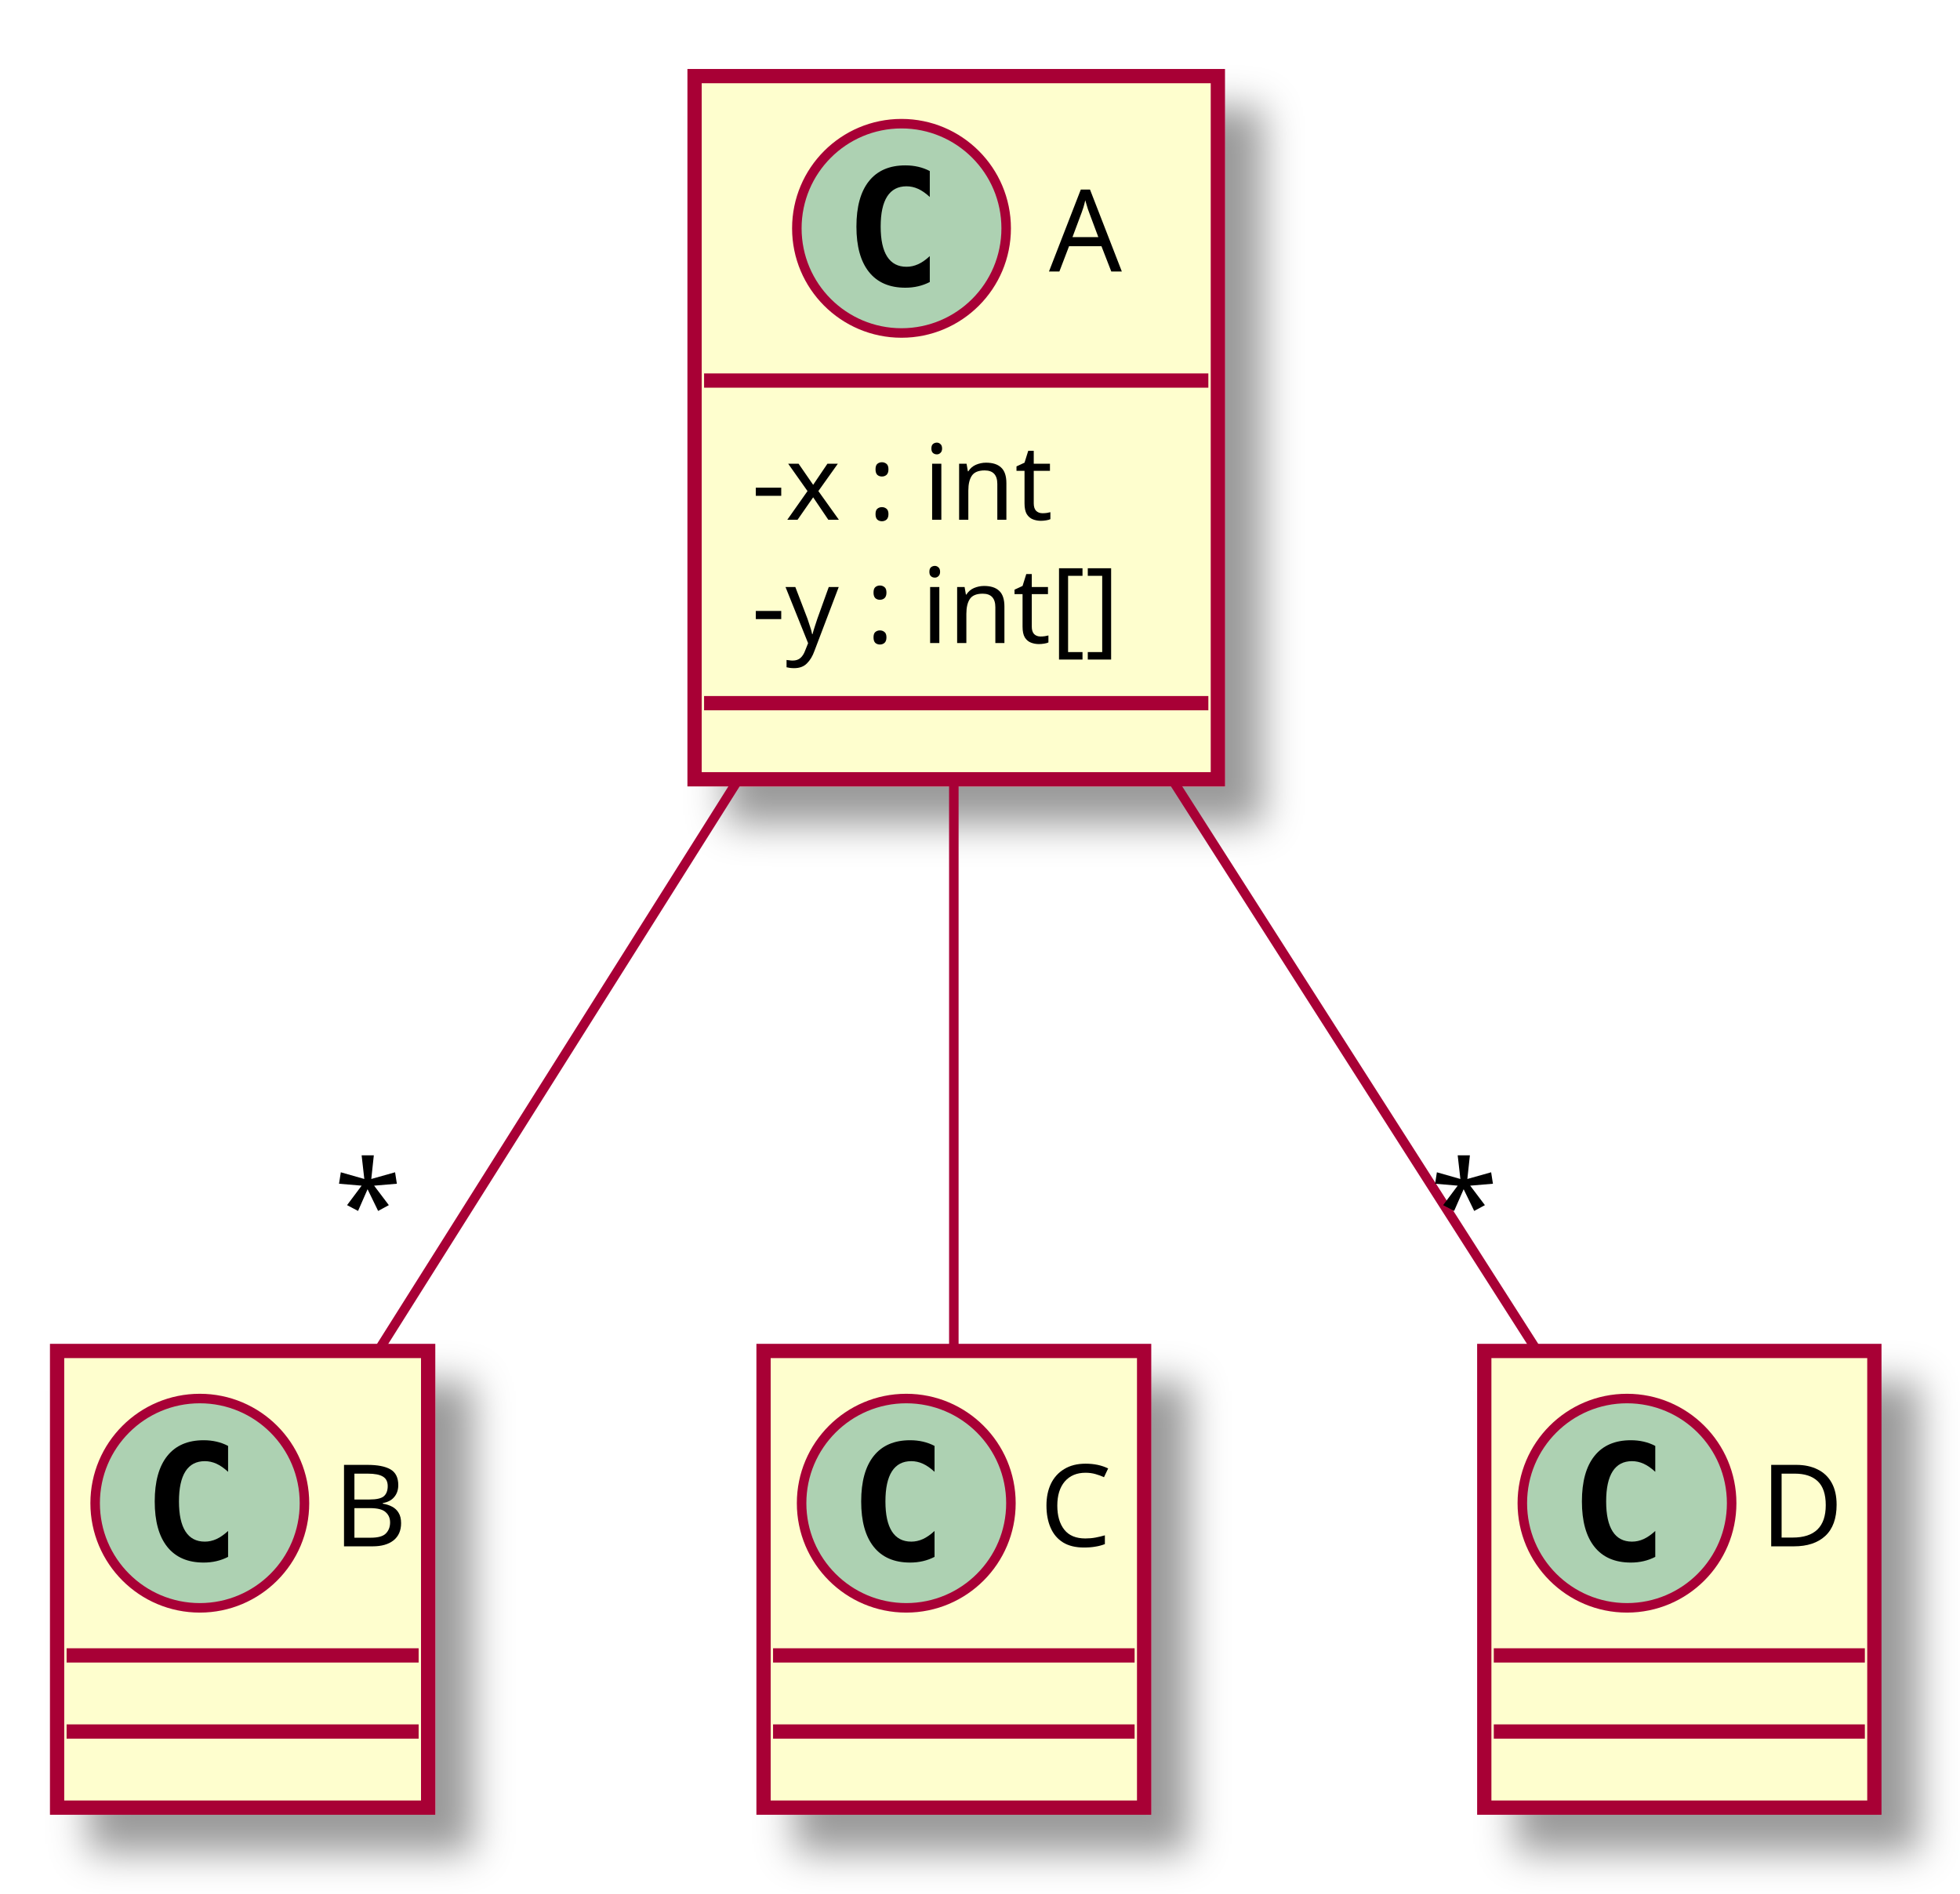
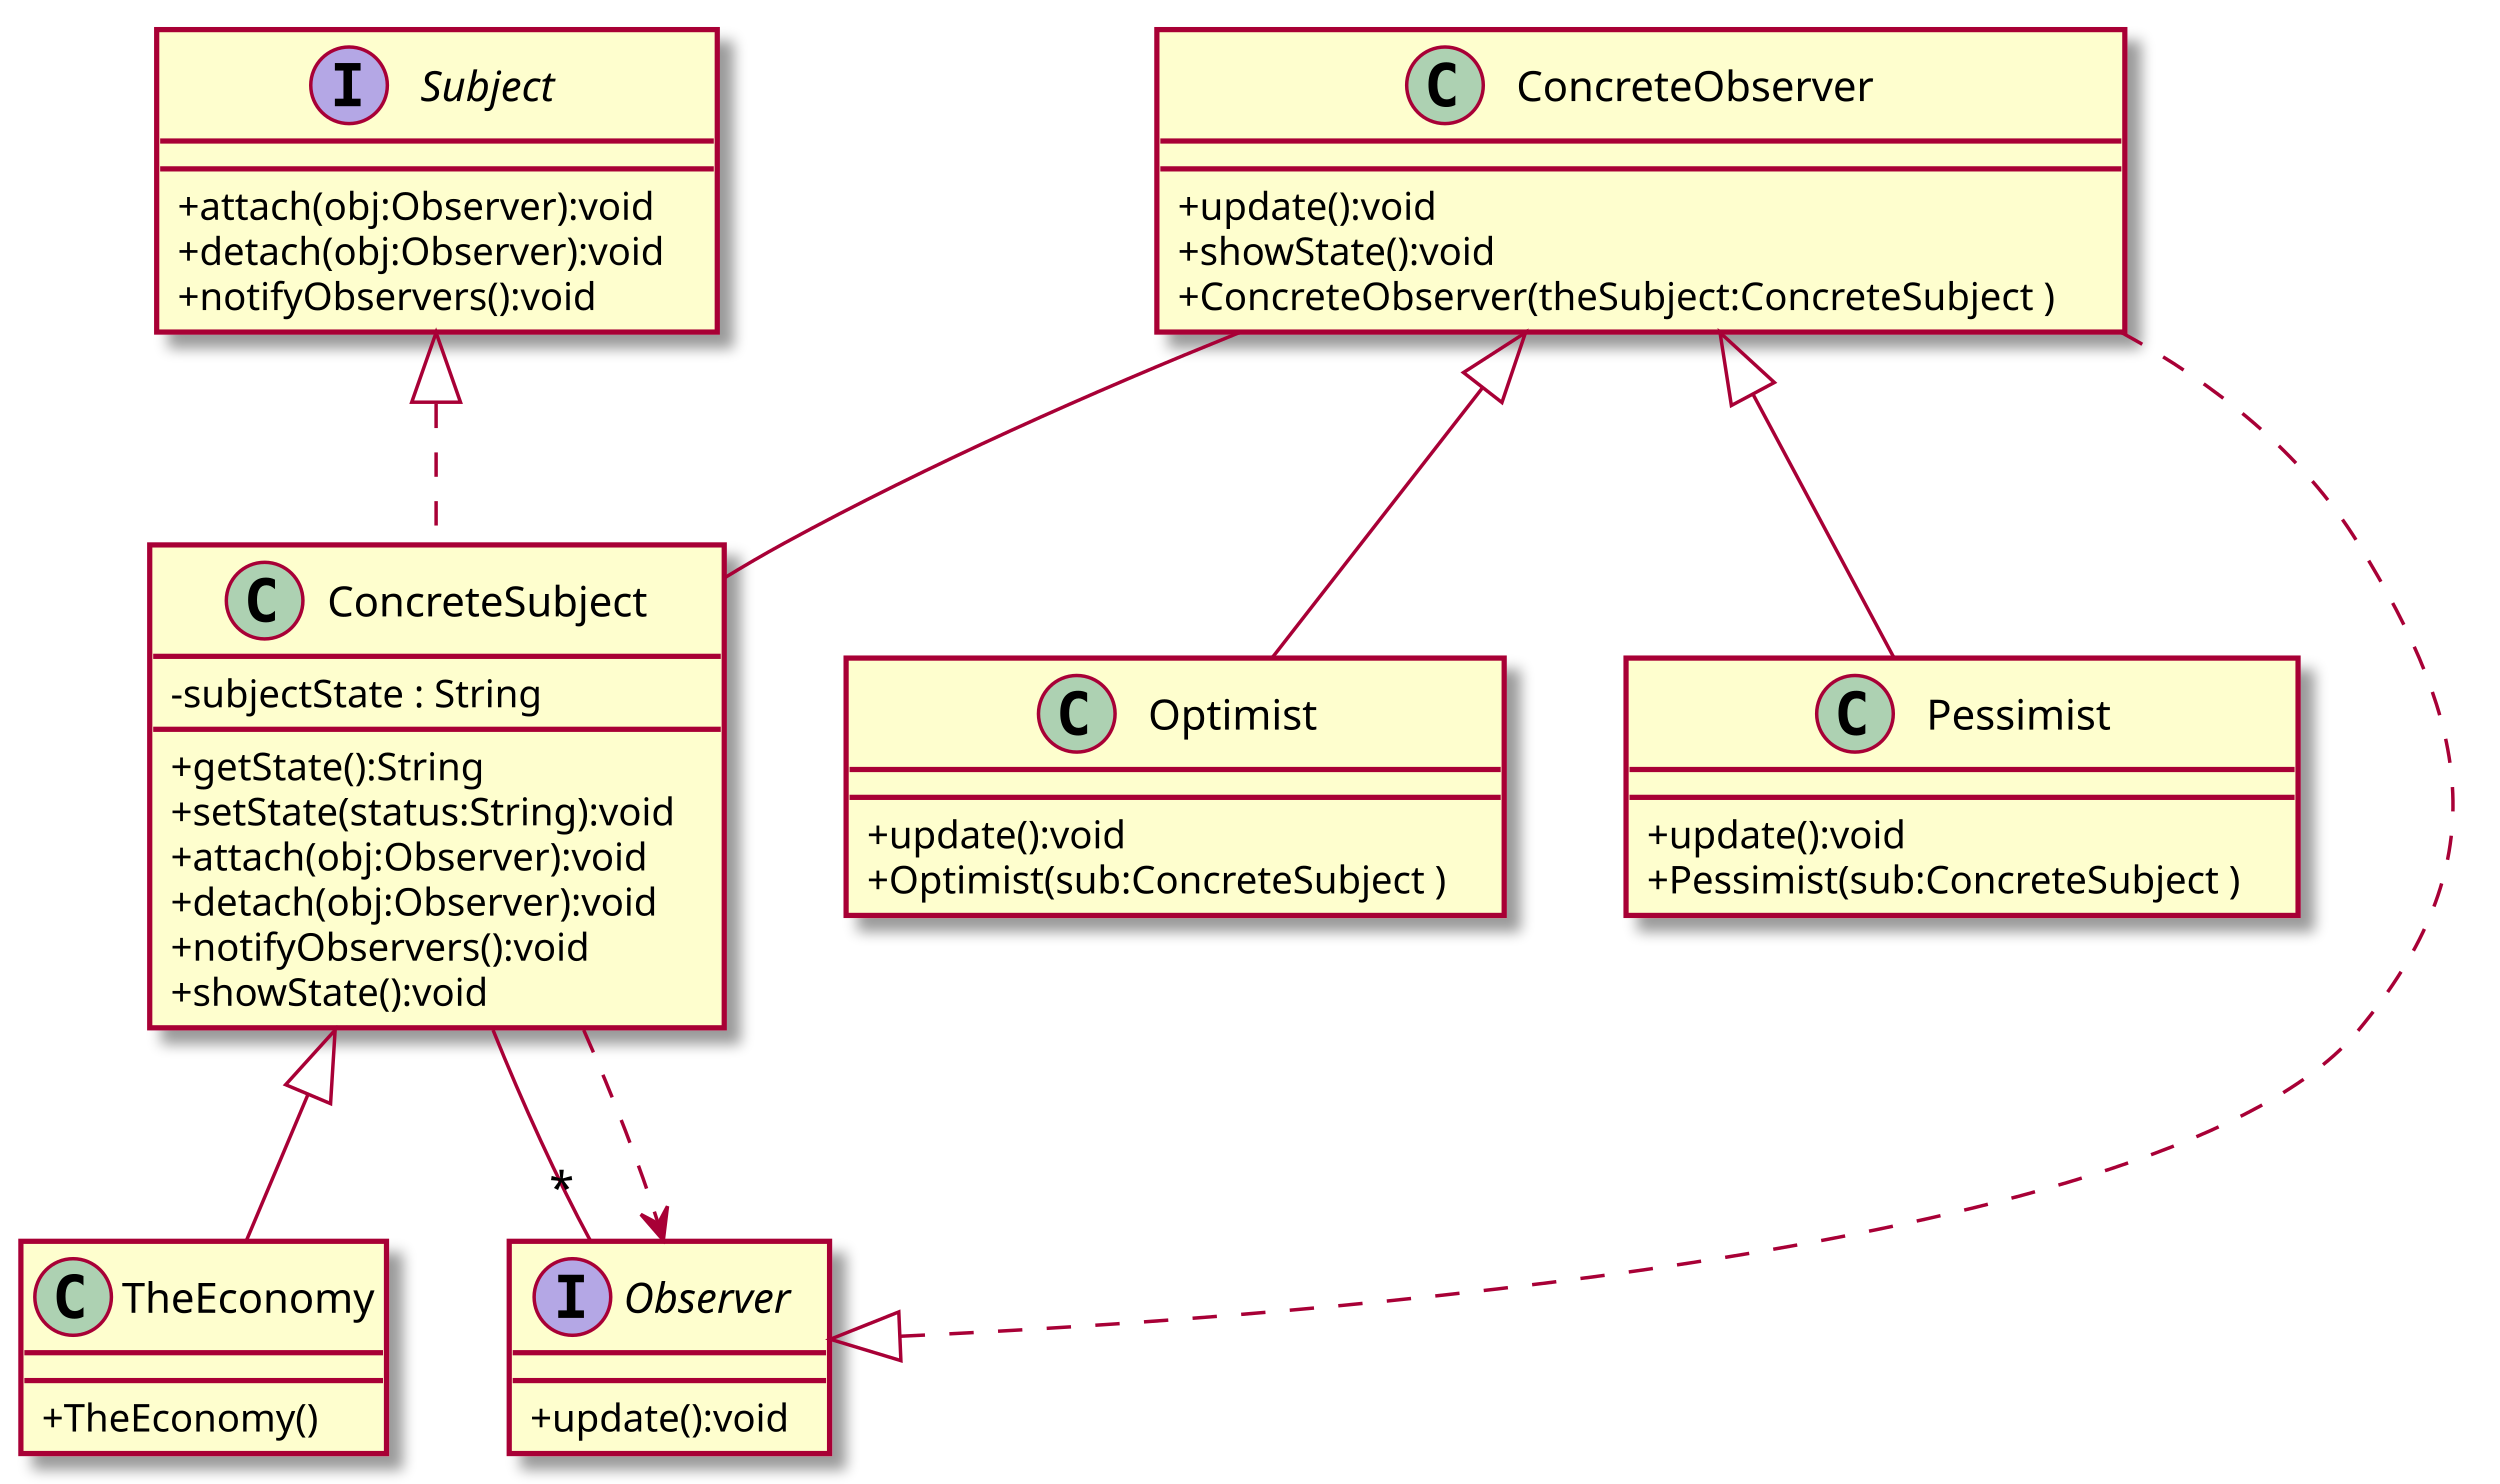
- <svg xmlns="http://www.w3.org/2000/svg" contentScriptType="application/ecmascript" contentStyleType="text/css" height="199px" preserveAspectRatio="none" style="width:206px;height:199px;" version="1.1" viewBox="0 0 206 199" width="206px" zoomAndPan="magnify">
+ <svg xmlns="http://www.w3.org/2000/svg" contentScriptType="application/ecmascript" contentStyleType="text/css" height="426px" preserveAspectRatio="none" style="width:718px;height:426px;" version="1.1" viewBox="0 0 718 426" width="718px" zoomAndPan="magnify">
  <defs>
-     <filter height="300%" id="f7sap3f" width="300%" x="-1" y="-1">
+     <filter height="300%" id="fmuhhvc" width="300%" x="-1" y="-1">
      <feGaussianBlur result="blurOut" stdDeviation="2.0" />
      <feColorMatrix in="blurOut" result="blurOut2" type="matrix" values="0 0 0 0 0 0 0 0 0 0 0 0 0 0 0 0 0 0 .4 0" />
      <feOffset dx="4.0" dy="4.0" in="blurOut2" result="blurOut3" />
      <feBlend in="SourceGraphic" in2="blurOut3" mode="normal" />
    </filter>
  </defs>
  <g>
-     <rect fill="#FEFECE" filter="url(#f7sap3f)" height="73.91" style="stroke: #A80036; stroke-width: 1.5;" width="55" x="73" y="8" />
-     <ellipse cx="94.75" cy="24" fill="#ADD1B2" rx="11" ry="11" style="stroke: #A80036; stroke-width: 1.0;" />
-     <path d="M97.723,29.643 Q97.142,29.942 96.503,30.091 Q95.864,30.241 95.158,30.241 Q92.651,30.241 91.332,28.589 Q90.012,26.937 90.012,23.816 Q90.012,20.686 91.332,19.035 Q92.651,17.383 95.158,17.383 Q95.864,17.383 96.511,17.532 Q97.159,17.682 97.723,17.98 L97.723,20.703 Q97.092,20.122 96.499,19.852 Q95.905,19.582 95.274,19.582 Q93.93,19.582 93.245,20.649 Q92.56,21.716 92.56,23.816 Q92.56,25.908 93.245,26.974 Q93.93,28.041 95.274,28.041 Q95.905,28.041 96.499,27.771 Q97.092,27.502 97.723,26.92 Z " />
-     <text fill="#000000" font-family="sans-serif" font-size="12" lengthAdjust="spacingAndGlyphs" textLength="8" x="110.25" y="28.535">A</text>
-     <line style="stroke: #A80036; stroke-width: 1.5;" x1="74" x2="127" y1="40" y2="40" />
-     <text fill="#000000" font-family="sans-serif" font-size="11" lengthAdjust="spacingAndGlyphs" textLength="36" x="79" y="54.635">-x : int</text>
-     <text fill="#000000" font-family="sans-serif" font-size="11" lengthAdjust="spacingAndGlyphs" textLength="43" x="79" y="67.59">-y : int[]</text>
-     <line style="stroke: #A80036; stroke-width: 1.5;" x1="74" x2="127" y1="73.91" y2="73.91" />
-     <rect fill="#FEFECE" filter="url(#f7sap3f)" height="48" style="stroke: #A80036; stroke-width: 1.5;" width="39" x="6" y="142" />
-     <ellipse cx="21" cy="158" fill="#ADD1B2" rx="11" ry="11" style="stroke: #A80036; stroke-width: 1.0;" />
-     <path d="M23.973,163.643 Q23.392,163.942 22.753,164.091 Q22.114,164.241 21.408,164.241 Q18.901,164.241 17.581,162.589 Q16.262,160.937 16.262,157.816 Q16.262,154.686 17.581,153.035 Q18.901,151.383 21.408,151.383 Q22.114,151.383 22.761,151.532 Q23.409,151.682 23.973,151.981 L23.973,154.703 Q23.342,154.122 22.749,153.852 Q22.155,153.583 21.524,153.583 Q20.18,153.583 19.495,154.649 Q18.81,155.716 18.81,157.816 Q18.81,159.908 19.495,160.974 Q20.18,162.041 21.524,162.041 Q22.155,162.041 22.749,161.771 Q23.342,161.501 23.973,160.92 Z " />
-     <text fill="#000000" font-family="sans-serif" font-size="12" lengthAdjust="spacingAndGlyphs" textLength="7" x="35" y="162.535">B</text>
-     <line style="stroke: #A80036; stroke-width: 1.5;" x1="7" x2="44" y1="174" y2="174" />
-     <line style="stroke: #A80036; stroke-width: 1.5;" x1="7" x2="44" y1="182" y2="182" />
-     <rect fill="#FEFECE" filter="url(#f7sap3f)" height="48" style="stroke: #A80036; stroke-width: 1.5;" width="40" x="80.25" y="142" />
-     <ellipse cx="95.25" cy="158" fill="#ADD1B2" rx="11" ry="11" style="stroke: #A80036; stroke-width: 1.0;" />
-     <path d="M98.223,163.643 Q97.642,163.942 97.003,164.091 Q96.364,164.241 95.658,164.241 Q93.151,164.241 91.832,162.589 Q90.512,160.937 90.512,157.816 Q90.512,154.686 91.832,153.035 Q93.151,151.383 95.658,151.383 Q96.364,151.383 97.011,151.532 Q97.659,151.682 98.223,151.981 L98.223,154.703 Q97.592,154.122 96.999,153.852 Q96.405,153.583 95.774,153.583 Q94.43,153.583 93.745,154.649 Q93.06,155.716 93.06,157.816 Q93.06,159.908 93.745,160.974 Q94.43,162.041 95.774,162.041 Q96.405,162.041 96.999,161.771 Q97.592,161.501 98.223,160.92 Z " />
-     <text fill="#000000" font-family="sans-serif" font-size="12" lengthAdjust="spacingAndGlyphs" textLength="8" x="109.25" y="162.535">C</text>
-     <line style="stroke: #A80036; stroke-width: 1.5;" x1="81.25" x2="119.25" y1="174" y2="174" />
-     <line style="stroke: #A80036; stroke-width: 1.5;" x1="81.25" x2="119.25" y1="182" y2="182" />
-     <rect fill="#FEFECE" filter="url(#f7sap3f)" height="48" style="stroke: #A80036; stroke-width: 1.5;" width="41" x="156" y="142" />
-     <ellipse cx="171" cy="158" fill="#ADD1B2" rx="11" ry="11" style="stroke: #A80036; stroke-width: 1.0;" />
-     <path d="M173.973,163.643 Q173.392,163.942 172.753,164.091 Q172.114,164.241 171.408,164.241 Q168.901,164.241 167.582,162.589 Q166.262,160.937 166.262,157.816 Q166.262,154.686 167.582,153.035 Q168.901,151.383 171.408,151.383 Q172.114,151.383 172.761,151.532 Q173.409,151.682 173.973,151.981 L173.973,154.703 Q173.342,154.122 172.749,153.852 Q172.155,153.583 171.524,153.583 Q170.18,153.583 169.495,154.649 Q168.81,155.716 168.81,157.816 Q168.81,159.908 169.495,160.974 Q170.18,162.041 171.524,162.041 Q172.155,162.041 172.749,161.771 Q173.342,161.501 173.973,160.92 Z " />
-     <text fill="#000000" font-family="sans-serif" font-size="12" lengthAdjust="spacingAndGlyphs" textLength="9" x="185" y="162.535">D</text>
-     <line style="stroke: #A80036; stroke-width: 1.5;" x1="157" x2="196" y1="174" y2="174" />
-     <line style="stroke: #A80036; stroke-width: 1.5;" x1="157" x2="196" y1="182" y2="182" />
-     <path d="M77.544,82.027 C65.3,101.455 50.549,124.859 39.84,141.851 " fill="none" style="stroke: #A80036; stroke-width: 1.0;" />
-     <text fill="#000000" font-family="sans-serif" font-size="13" lengthAdjust="spacingAndGlyphs" textLength="6" x="35.102" y="131.311">*</text>
-     <path d="M100.25,82.027 C100.25,101.455 100.25,124.859 100.25,141.851 " fill="none" style="stroke: #A80036; stroke-width: 1.0;" />
-     <path d="M123.259,82.027 C135.666,101.455 150.614,124.859 161.465,141.851 " fill="none" style="stroke: #A80036; stroke-width: 1.0;" />
-     <text fill="#000000" font-family="sans-serif" font-size="13" lengthAdjust="spacingAndGlyphs" textLength="6" x="150.301" y="131.311">*</text>
+     <rect fill="#FEFECE" filter="url(#fmuhhvc)" height="86.865" style="stroke: #A80036; stroke-width: 1.5;" width="278" x="332.25" y="8.5" />
+     <ellipse cx="415" cy="24.5" fill="#ADD1B2" rx="11" ry="11" style="stroke: #A80036; stroke-width: 1.0;" />
+     <path d="M417.973,30.143 Q417.392,30.442 416.753,30.591 Q416.114,30.741 415.408,30.741 Q412.901,30.741 411.582,29.089 Q410.262,27.437 410.262,24.316 Q410.262,21.186 411.582,19.535 Q412.901,17.883 415.408,17.883 Q416.114,17.883 416.761,18.032 Q417.409,18.182 417.973,18.48 L417.973,21.203 Q417.342,20.622 416.749,20.352 Q416.155,20.082 415.524,20.082 Q414.18,20.082 413.495,21.149 Q412.81,22.216 412.81,24.316 Q412.81,26.408 413.495,27.474 Q414.18,28.541 415.524,28.541 Q416.155,28.541 416.749,28.271 Q417.342,28.002 417.973,27.42 Z " />
+     <text fill="#000000" font-family="sans-serif" font-size="12" lengthAdjust="spacingAndGlyphs" textLength="104" x="435.5" y="29.035">ConcreteObserver</text>
+     <line style="stroke: #A80036; stroke-width: 1.5;" x1="333.25" x2="609.25" y1="40.5" y2="40.5" />
+     <line style="stroke: #A80036; stroke-width: 1.5;" x1="333.25" x2="609.25" y1="48.5" y2="48.5" />
+     <text fill="#000000" font-family="sans-serif" font-size="11" lengthAdjust="spacingAndGlyphs" textLength="80" x="338.25" y="63.135">+update():void</text>
+     <text fill="#000000" font-family="sans-serif" font-size="11" lengthAdjust="spacingAndGlyphs" textLength="97" x="338.25" y="76.09">+showState():void</text>
+     <text fill="#000000" font-family="sans-serif" font-size="11" lengthAdjust="spacingAndGlyphs" textLength="266" x="338.25" y="89.045">+ConcreteObserver(theSubject:ConcreteSubject )</text>
+     <rect fill="#FEFECE" filter="url(#fmuhhvc)" height="60.955" style="stroke: #A80036; stroke-width: 1.5;" width="92" x="146.25" y="356.5" />
+     <ellipse cx="164.4" cy="372.5" fill="#B4A7E5" rx="11" ry="11" style="stroke: #A80036; stroke-width: 1.0;" />
+     <path d="M160.328,368.265 L160.328,366.107 L167.707,366.107 L167.707,368.265 L165.242,368.265 L165.242,376.342 L167.707,376.342 L167.707,378.5 L160.328,378.5 L160.328,376.342 L162.793,376.342 L162.793,368.265 Z " />
+     <text fill="#000000" font-family="sans-serif" font-size="12" font-style="italic" lengthAdjust="spacingAndGlyphs" textLength="53" x="179.1" y="377.035">Observer</text>
+     <line style="stroke: #A80036; stroke-width: 1.5;" x1="147.25" x2="237.25" y1="388.5" y2="388.5" />
+     <line style="stroke: #A80036; stroke-width: 1.5;" x1="147.25" x2="237.25" y1="396.5" y2="396.5" />
+     <text fill="#000000" font-family="sans-serif" font-size="11" lengthAdjust="spacingAndGlyphs" textLength="80" x="152.25" y="411.135">+update():void</text>
+     <rect fill="#FEFECE" filter="url(#fmuhhvc)" height="138.685" style="stroke: #A80036; stroke-width: 1.5;" width="165" x="43" y="156.5" />
+     <ellipse cx="76" cy="172.5" fill="#ADD1B2" rx="11" ry="11" style="stroke: #A80036; stroke-width: 1.0;" />
+     <path d="M78.973,178.143 Q78.392,178.442 77.753,178.591 Q77.114,178.741 76.408,178.741 Q73.901,178.741 72.582,177.089 Q71.262,175.437 71.262,172.316 Q71.262,169.186 72.582,167.535 Q73.901,165.883 76.408,165.883 Q77.114,165.883 77.761,166.032 Q78.409,166.182 78.973,166.481 L78.973,169.203 Q78.342,168.622 77.749,168.352 Q77.155,168.083 76.524,168.083 Q75.18,168.083 74.495,169.149 Q73.81,170.216 73.81,172.316 Q73.81,174.408 74.495,175.474 Q75.18,176.541 76.524,176.541 Q77.155,176.541 77.749,176.271 Q78.342,176.001 78.973,175.42 Z " />
+     <text fill="#000000" font-family="sans-serif" font-size="12" lengthAdjust="spacingAndGlyphs" textLength="93" x="94" y="177.035">ConcreteSubject</text>
+     <line style="stroke: #A80036; stroke-width: 1.5;" x1="44" x2="207" y1="188.5" y2="188.5" />
+     <text fill="#000000" font-family="sans-serif" font-size="11" lengthAdjust="spacingAndGlyphs" textLength="112" x="49" y="203.135">-subjectState : String</text>
+     <line style="stroke: #A80036; stroke-width: 1.5;" x1="44" x2="207" y1="209.455" y2="209.455" />
+     <text fill="#000000" font-family="sans-serif" font-size="11" lengthAdjust="spacingAndGlyphs" textLength="95" x="49" y="224.09">+getState():String</text>
+     <text fill="#000000" font-family="sans-serif" font-size="11" lengthAdjust="spacingAndGlyphs" textLength="153" x="49" y="237.045">+setState(status:String):void</text>
+     <text fill="#000000" font-family="sans-serif" font-size="11" lengthAdjust="spacingAndGlyphs" textLength="146" x="49" y="250">+attach(obj:Observer):void</text>
+     <text fill="#000000" font-family="sans-serif" font-size="11" lengthAdjust="spacingAndGlyphs" textLength="149" x="49" y="262.955">+detach(obj:Observer):void</text>
+     <text fill="#000000" font-family="sans-serif" font-size="11" lengthAdjust="spacingAndGlyphs" textLength="130" x="49" y="275.91">+notifyObservers():void</text>
+     <text fill="#000000" font-family="sans-serif" font-size="11" lengthAdjust="spacingAndGlyphs" textLength="97" x="49" y="288.865">+showState():void</text>
+     <rect fill="#FEFECE" filter="url(#fmuhhvc)" height="86.865" style="stroke: #A80036; stroke-width: 1.5;" width="161" x="45" y="8.5" />
+     <ellipse cx="100.25" cy="24.5" fill="#B4A7E5" rx="11" ry="11" style="stroke: #A80036; stroke-width: 1.0;" />
+     <path d="M96.178,20.265 L96.178,18.107 L103.557,18.107 L103.557,20.265 L101.092,20.265 L101.092,28.342 L103.557,28.342 L103.557,30.5 L96.178,30.5 L96.178,28.342 L98.643,28.342 L98.643,20.265 Z " />
+     <text fill="#000000" font-family="sans-serif" font-size="12" font-style="italic" lengthAdjust="spacingAndGlyphs" textLength="42" x="120.75" y="29.035">Subject</text>
+     <line style="stroke: #A80036; stroke-width: 1.5;" x1="46" x2="205" y1="40.5" y2="40.5" />
+     <line style="stroke: #A80036; stroke-width: 1.5;" x1="46" x2="205" y1="48.5" y2="48.5" />
+     <text fill="#000000" font-family="sans-serif" font-size="11" lengthAdjust="spacingAndGlyphs" textLength="146" x="51" y="63.135">+attach(obj:Observer):void</text>
+     <text fill="#000000" font-family="sans-serif" font-size="11" lengthAdjust="spacingAndGlyphs" textLength="149" x="51" y="76.09">+detach(obj:Observer):void</text>
+     <text fill="#000000" font-family="sans-serif" font-size="11" lengthAdjust="spacingAndGlyphs" textLength="130" x="51" y="89.045">+notifyObservers():void</text>
+     <rect fill="#FEFECE" filter="url(#fmuhhvc)" height="73.91" style="stroke: #A80036; stroke-width: 1.5;" width="189" x="243" y="189" />
+     <ellipse cx="309.25" cy="205" fill="#ADD1B2" rx="11" ry="11" style="stroke: #A80036; stroke-width: 1.0;" />
+     <path d="M312.223,210.643 Q311.642,210.942 311.003,211.091 Q310.364,211.241 309.658,211.241 Q307.151,211.241 305.832,209.589 Q304.512,207.937 304.512,204.816 Q304.512,201.686 305.832,200.035 Q307.151,198.383 309.658,198.383 Q310.364,198.383 311.011,198.532 Q311.659,198.682 312.223,198.981 L312.223,201.703 Q311.592,201.122 310.999,200.852 Q310.405,200.583 309.774,200.583 Q308.43,200.583 307.745,201.649 Q307.06,202.716 307.06,204.816 Q307.06,206.908 307.745,207.974 Q308.43,209.041 309.774,209.041 Q310.405,209.041 310.999,208.771 Q311.592,208.501 312.223,207.92 Z " />
+     <text fill="#000000" font-family="sans-serif" font-size="12" lengthAdjust="spacingAndGlyphs" textLength="48" x="329.75" y="209.535">Optimist</text>
+     <line style="stroke: #A80036; stroke-width: 1.5;" x1="244" x2="431" y1="221" y2="221" />
+     <line style="stroke: #A80036; stroke-width: 1.5;" x1="244" x2="431" y1="229" y2="229" />
+     <text fill="#000000" font-family="sans-serif" font-size="11" lengthAdjust="spacingAndGlyphs" textLength="80" x="249" y="243.635">+update():void</text>
+     <text fill="#000000" font-family="sans-serif" font-size="11" lengthAdjust="spacingAndGlyphs" textLength="177" x="249" y="256.59">+Optimist(sub:ConcreteSubject )</text>
+     <rect fill="#FEFECE" filter="url(#fmuhhvc)" height="73.91" style="stroke: #A80036; stroke-width: 1.5;" width="193" x="467" y="189" />
+     <ellipse cx="532.75" cy="205" fill="#ADD1B2" rx="11" ry="11" style="stroke: #A80036; stroke-width: 1.0;" />
+     <path d="M535.723,210.643 Q535.142,210.942 534.503,211.091 Q533.864,211.241 533.158,211.241 Q530.651,211.241 529.332,209.589 Q528.012,207.937 528.012,204.816 Q528.012,201.686 529.332,200.035 Q530.651,198.383 533.158,198.383 Q533.864,198.383 534.511,198.532 Q535.159,198.682 535.723,198.981 L535.723,201.703 Q535.092,201.122 534.499,200.852 Q533.905,200.583 533.274,200.583 Q531.93,200.583 531.245,201.649 Q530.56,202.716 530.56,204.816 Q530.56,206.908 531.245,207.974 Q531.93,209.041 533.274,209.041 Q533.905,209.041 534.499,208.771 Q535.092,208.501 535.723,207.92 Z " />
+     <text fill="#000000" font-family="sans-serif" font-size="12" lengthAdjust="spacingAndGlyphs" textLength="53" x="553.25" y="209.535">Pessimist</text>
+     <line style="stroke: #A80036; stroke-width: 1.5;" x1="468" x2="659" y1="221" y2="221" />
+     <line style="stroke: #A80036; stroke-width: 1.5;" x1="468" x2="659" y1="229" y2="229" />
+     <text fill="#000000" font-family="sans-serif" font-size="11" lengthAdjust="spacingAndGlyphs" textLength="80" x="473" y="243.635">+update():void</text>
+     <text fill="#000000" font-family="sans-serif" font-size="11" lengthAdjust="spacingAndGlyphs" textLength="181" x="473" y="256.59">+Pessimist(sub:ConcreteSubject )</text>
+     <rect fill="#FEFECE" filter="url(#fmuhhvc)" height="60.955" style="stroke: #A80036; stroke-width: 1.5;" width="105" x="6" y="356.5" />
+     <ellipse cx="21" cy="372.5" fill="#ADD1B2" rx="11" ry="11" style="stroke: #A80036; stroke-width: 1.0;" />
+     <path d="M23.973,378.143 Q23.392,378.442 22.753,378.591 Q22.114,378.741 21.408,378.741 Q18.901,378.741 17.581,377.089 Q16.262,375.437 16.262,372.316 Q16.262,369.187 17.581,367.535 Q18.901,365.883 21.408,365.883 Q22.114,365.883 22.761,366.032 Q23.409,366.182 23.973,366.481 L23.973,369.203 Q23.342,368.622 22.749,368.352 Q22.155,368.082 21.524,368.082 Q20.18,368.082 19.495,369.149 Q18.81,370.216 18.81,372.316 Q18.81,374.408 19.495,375.474 Q20.18,376.541 21.524,376.541 Q22.155,376.541 22.749,376.271 Q23.342,376.002 23.973,375.42 Z " />
+     <text fill="#000000" font-family="sans-serif" font-size="12" lengthAdjust="spacingAndGlyphs" textLength="73" x="35" y="377.035">TheEconomy</text>
+     <line style="stroke: #A80036; stroke-width: 1.5;" x1="7" x2="110" y1="388.5" y2="388.5" />
+     <line style="stroke: #A80036; stroke-width: 1.5;" x1="7" x2="110" y1="396.5" y2="396.5" />
+     <text fill="#000000" font-family="sans-serif" font-size="11" lengthAdjust="spacingAndGlyphs" textLength="86" x="12" y="411.135">+TheEconomy()</text>
+     <path d="M258.668,383.767 C378.829,378.18 624.758,359.128 677.25,296 C717.032,248.157 709.962,208.929 677.25,156 C661.169,129.98 636.303,110.313 609.339,95.526 " fill="none" style="stroke: #A80036; stroke-width: 1.0; stroke-dasharray: 7.0,7.0;" />
+     <polygon fill="none" points="258.735,390.771,238.453,384.635,258.135,376.784,258.735,390.771" style="stroke: #A80036; stroke-width: 1.0;" />
+     <path d="M125.25,115.931 C125.25,129.031 125.25,142.903 125.25,156.202 " fill="none" style="stroke: #A80036; stroke-width: 1.0; stroke-dasharray: 7.0,7.0;" />
+     <polygon fill="none" points="118.25,115.517,125.25,95.517,132.25,115.517,118.25,115.517" style="stroke: #A80036; stroke-width: 1.0;" />
+     <path d="M425.805,111.333 C405.81,136.998 382.949,166.342 365.463,188.786 " fill="none" style="stroke: #A80036; stroke-width: 1.0;" />
+     <polygon fill="none" points="420.313,106.992,438.126,95.517,431.357,115.596,420.313,106.992" style="stroke: #A80036; stroke-width: 1.0;" />
+     <path d="M503.43,113.163 C516.921,138.385 532.159,166.874 543.88,188.786 " fill="none" style="stroke: #A80036; stroke-width: 1.0;" />
+     <polygon fill="none" points="497.252,116.454,493.992,95.517,509.597,109.851,497.252,116.454" style="stroke: #A80036; stroke-width: 1.0;" />
+     <path d="M88.478,314.265 C82.117,329.36 75.916,344.077 70.802,356.213 " fill="none" style="stroke: #A80036; stroke-width: 1.0;" />
+     <polygon fill="none" points="82.035,311.527,96.252,295.815,94.937,316.964,82.035,311.527" style="stroke: #A80036; stroke-width: 1.0;" />
+     <path d="M355.967,95.509 C313.928,112.498 266.588,133.403 225.25,156 C219.42,159.187 213.511,162.634 207.63,166.23 " fill="none" style="stroke: #A80036; stroke-width: 1.0;" />
+     <path d="M141.6,295.815 C150.103,316.965 160.262,339.143 169.491,356.213 " fill="none" style="stroke: #A80036; stroke-width: 1.0;" />
+     <text fill="#000000" font-family="sans-serif" font-size="13" lengthAdjust="spacingAndGlyphs" textLength="6" x="157.725" y="345.815">*</text>
+     <path d="M167.639,295.815 C176.108,314.982 183.87,334.993 189.001,351.282 " fill="none" style="stroke: #A80036; stroke-width: 1.0; stroke-dasharray: 7.0,7.0;" />
+     <polygon fill="#A80036" points="190.506,356.213,191.704,346.437,189.046,351.431,184.052,348.773,190.506,356.213" style="stroke: #A80036; stroke-width: 1.0;" />
  </g>
</svg>
